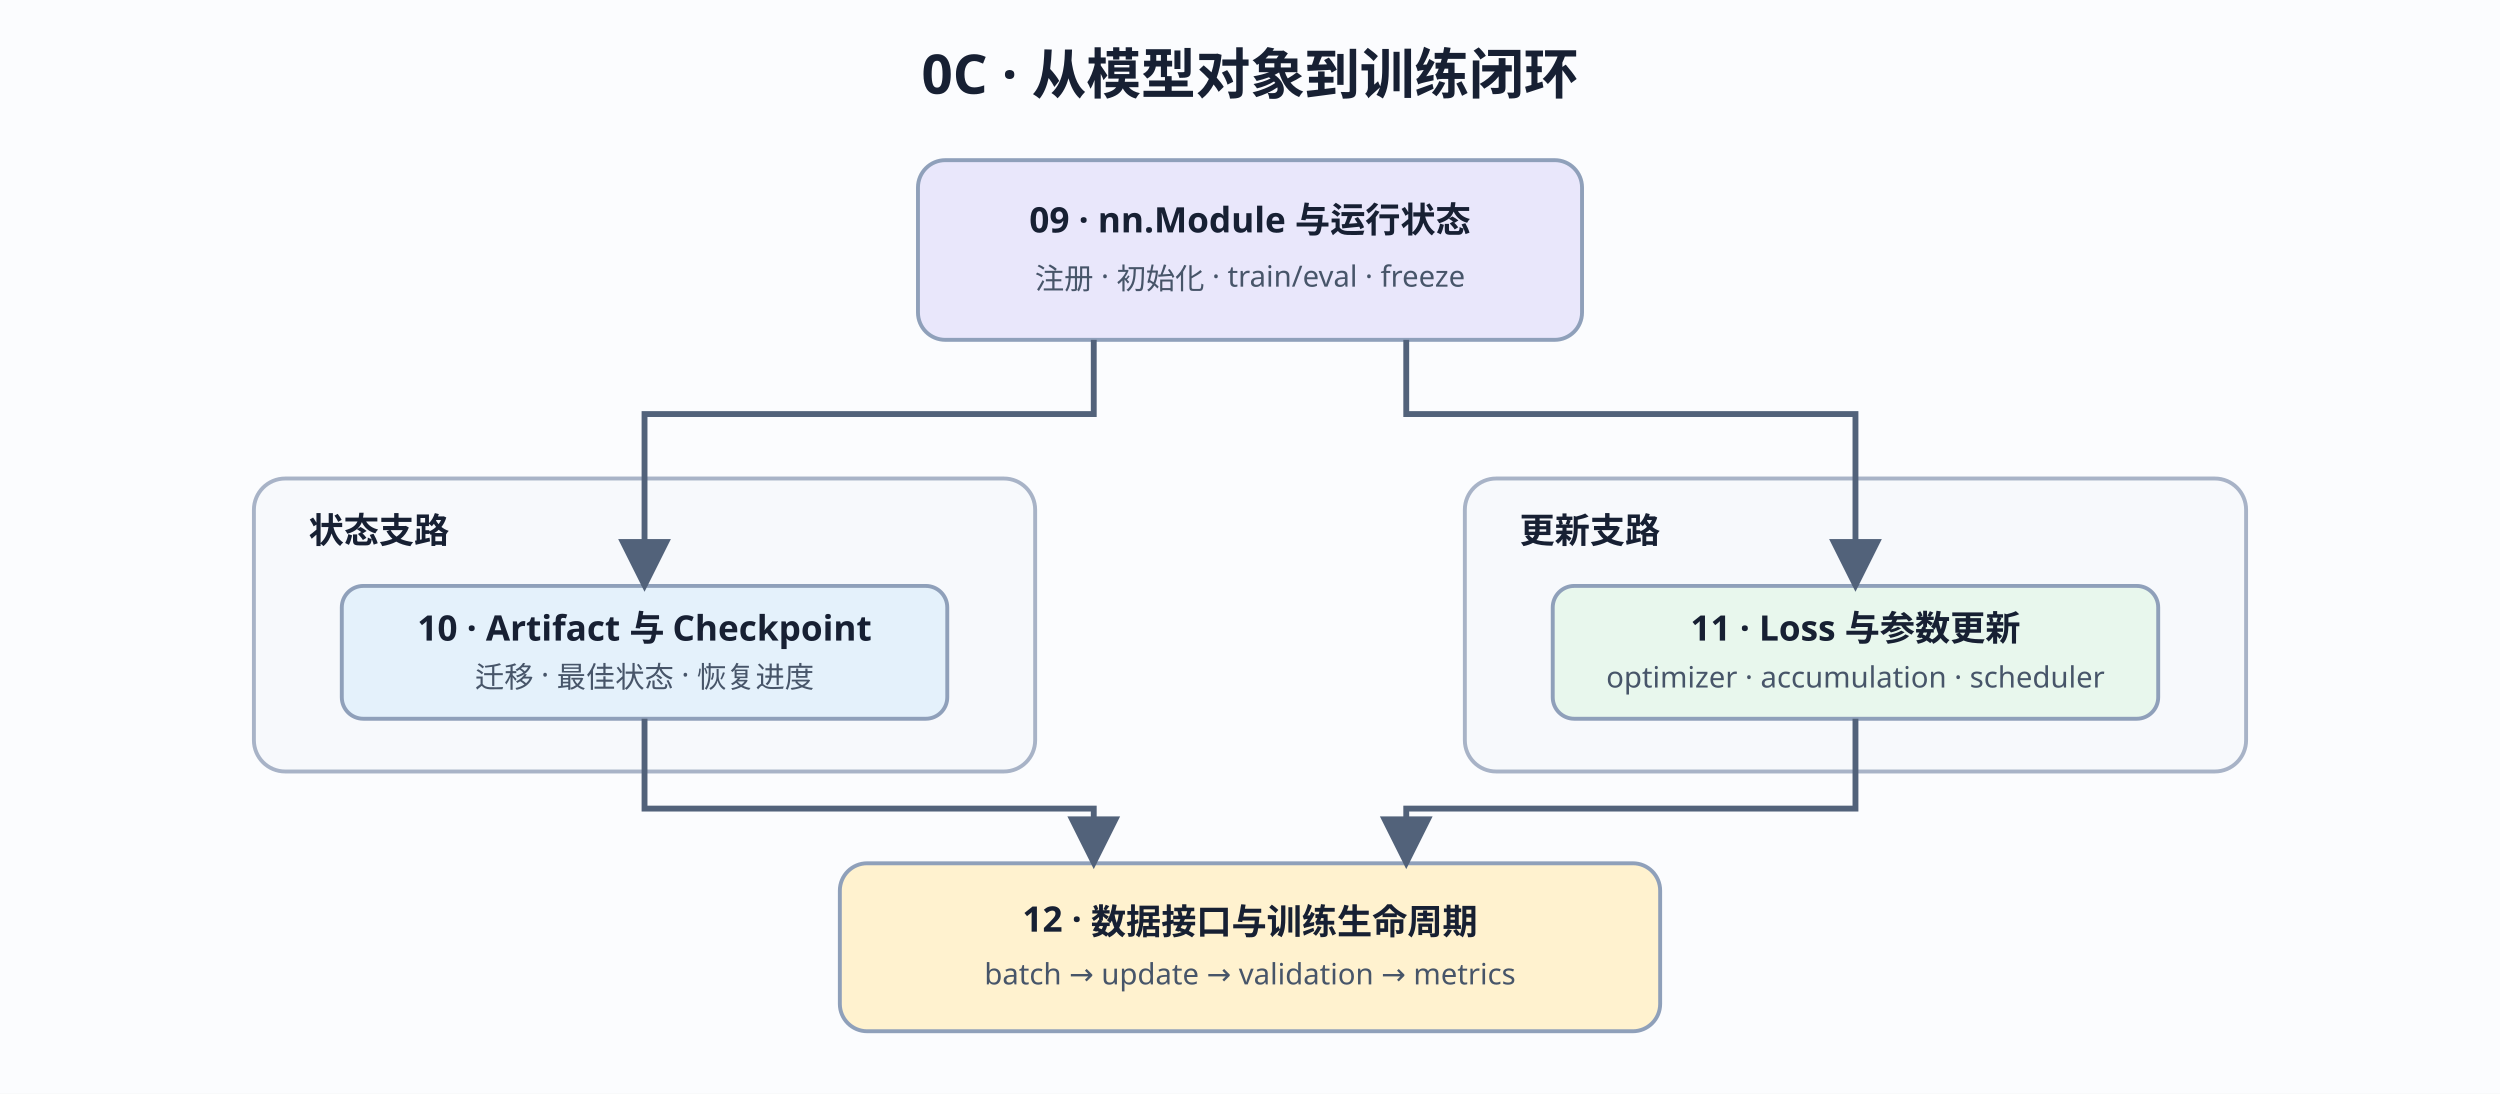
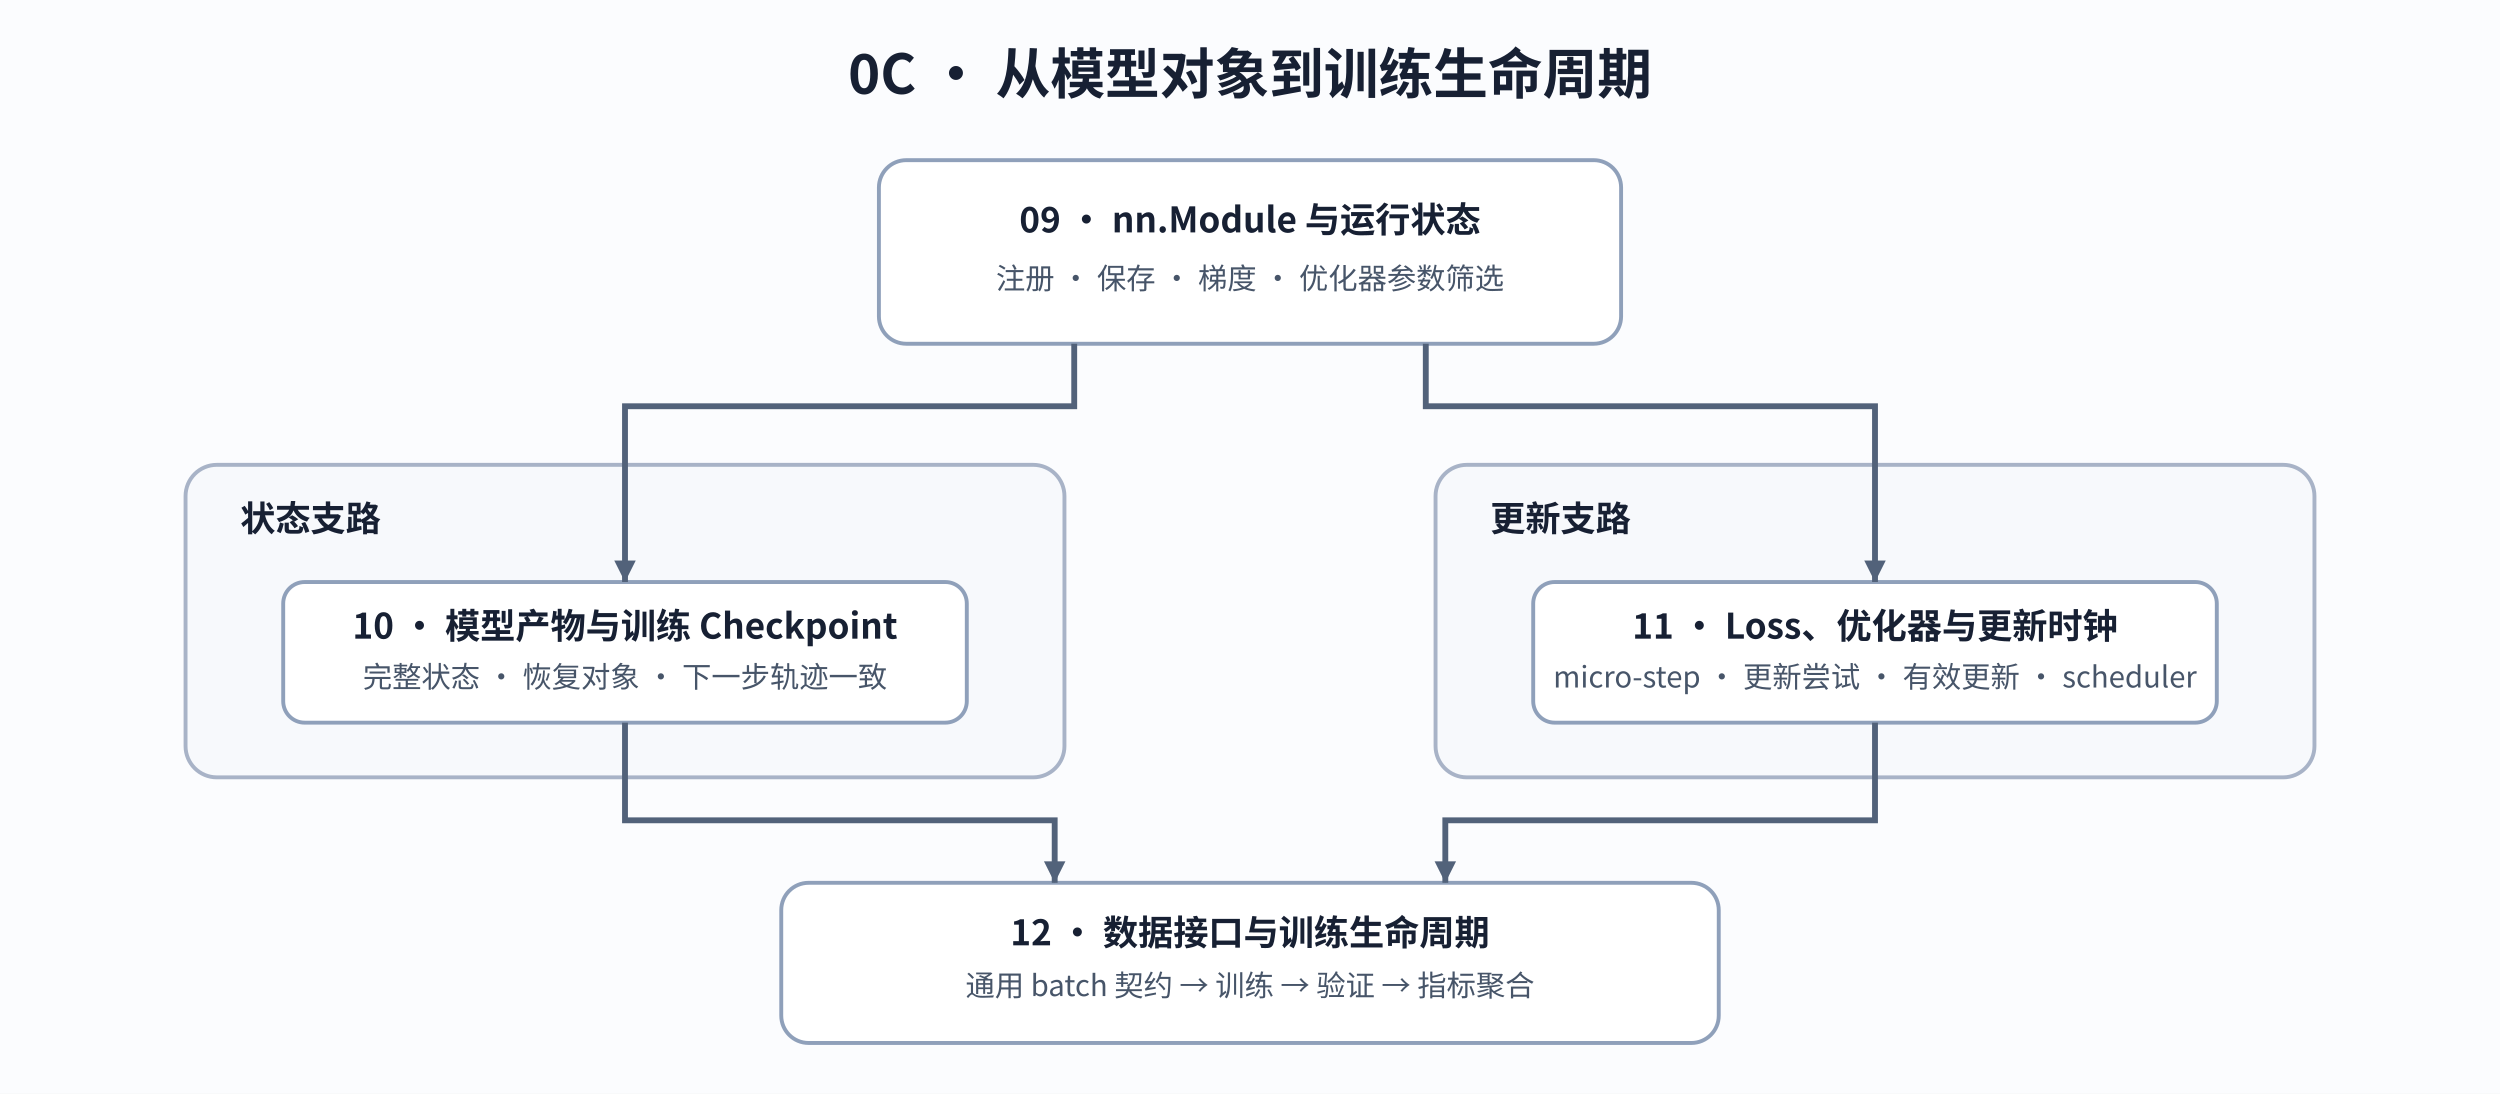
<svg xmlns="http://www.w3.org/2000/svg" width="1280" height="560" viewBox="0 0 1280 560" role="img" aria-labelledby="title desc">
  <defs>
-     <marker id="arrow" markerWidth="9" markerHeight="9" refX="8" refY="4.5" orient="auto">
-       <path d="M0 0L9 4.5L0 9Z" fill="#52627a" />
+     <marker id="arrow0c" markerUnits="userSpaceOnUse" markerWidth="11" markerHeight="11" refX="11" refY="5.5" orient="auto">
+       <path d="M0 0L11 5.5L0 11Z" fill="#52627a" />
    </marker>
-     <style>.title{font:700 28px sans-serif;fill:#172033}.group{fill:#f7f9fc;stroke:#a8b3c7;stroke-width:2}.node{fill:#fff;stroke:#8fa0ba;stroke-width:2}.base{fill:#e9e7fb}.state{fill:#e4f1fb}.update{fill:#e8f7ed}.close{fill:#fff2cf}.text{font:600 18px sans-serif;fill:#172033}.sub{font:15px sans-serif;fill:#475569}.line{fill:none;stroke:#52627a;stroke-width:3;marker-end:url(#arrow)}</style>
+     <style>
+       text{font-family:'Noto Sans CJK SC','Microsoft YaHei',sans-serif;fill:#172033}.title{font-size:28px;font-weight:700}.label{font-size:18px;font-weight:700}.note{font-size:15px;fill:#475569}.group{fill:#f7f9fc;stroke:#a8b3c7;stroke-width:2}.node{fill:#fff;stroke:#8fa0ba;stroke-width:2}.line{fill:none;stroke:#52627a;stroke-width:3;marker-end:url(#arrow0c)}
+     </style>
  </defs>
  <rect width="1280" height="560" fill="#fbfcfe" />
-   <text x="640" y="48" text-anchor="middle" class="title">0C · 从模型对象到训练闭环</text>
-   <rect x="470" y="82" width="340" height="92" rx="14" class="node base" />
-   <text x="640" y="119" text-anchor="middle" class="text">09 · nn.Module 与运行状态</text>
-   <text x="640" y="148" text-anchor="middle" class="sub">注册 · 初始化 · train/eval · freeze</text>
-   <rect x="130" y="245" width="400" height="150" rx="16" class="group" />
-   <text x="158" y="278" class="text">状态支路</text>
-   <rect x="175" y="300" width="310" height="68" rx="11" class="node state" />
-   <text x="330" y="328" text-anchor="middle" class="text">10 · Artifact 与 Checkpoint</text>
-   <text x="330" y="352" text-anchor="middle" class="sub">迁移 · 最佳状态 · 恢复进度</text>
-   <rect x="750" y="245" width="400" height="150" rx="16" class="group" />
-   <text x="778" y="278" class="text">更新支路</text>
-   <rect x="795" y="300" width="310" height="68" rx="11" class="node update" />
-   <text x="950" y="328" text-anchor="middle" class="text">11 · Loss 与参数更新</text>
-   <text x="950" y="352" text-anchor="middle" class="sub">optimizer · accumulation · scheduler</text>
-   <rect x="430" y="442" width="420" height="86" rx="14" class="node close" />
-   <text x="640" y="477" text-anchor="middle" class="text">12 · 数据接口与训练生命周期</text>
-   <text x="640" y="504" text-anchor="middle" class="sub">batch → update → validation → metrics</text>
-   <path d="M560 174V212H330V300" class="line" />
-   <path d="M720 174V212H950V300" class="line" />
-   <path d="M330 368V414H560V442" class="line" />
-   <path d="M950 368V414H720V442" class="line" />
+   <text x="640" y="48" text-anchor="middle" class="title">0C · 从模型对象到训练生命周期</text>
+   <rect x="450" y="82" width="380" height="94" rx="14" fill="#e9e7fb" class="node" />
+   <text x="640" y="119" text-anchor="middle" class="label">09 · nn.Module 与运行状态</text>
+   <text x="640" y="148" text-anchor="middle" class="note">注册 · 保存 · 梯度 · 优化器参数筛选</text>
+   <rect x="95" y="238" width="450" height="160" rx="16" class="group" data-layout-role="panel" />
+   <text x="123" y="272" class="label">状态支路</text>
+   <rect x="145" y="298" width="350" height="72" rx="11" fill="#e4f1fb" class="node" />
+   <text x="320" y="327" text-anchor="middle" class="label">10 · 模型产物与训练 Checkpoint</text>
+   <text x="320" y="352" text-anchor="middle" class="note">完整状态 · 恢复对象 · 下一步轨迹一致</text>
+   <rect x="735" y="238" width="450" height="160" rx="16" class="group" data-layout-role="panel" />
+   <text x="763" y="272" class="label">更新支路</text>
+   <rect x="785" y="298" width="350" height="72" rx="11" fill="#e8f7ed" class="node" />
+   <text x="960" y="327" text-anchor="middle" class="label">11 · Loss、优化器与更新时钟</text>
+   <text x="960" y="352" text-anchor="middle" class="note">micro-step · 更新尝试 · 有效更新 · scheduler</text>
+   <rect x="400" y="452" width="480" height="82" rx="14" fill="#fff2cf" class="node" />
+   <text x="640" y="484" text-anchor="middle" class="label">12 · 数据接口与训练生命周期</text>
+   <text x="640" y="510" text-anchor="middle" class="note">通用 batch 契约 → 训练 → 验证 → 指标聚合</text>
+   <path d="M550 176V208H320V298" class="line" />
+   <path d="M730 176V208H960V298" class="line" />
+   <path d="M320 370V420H540V452" class="line" />
+   <path d="M960 370V420H740V452" class="line" />
</svg>
